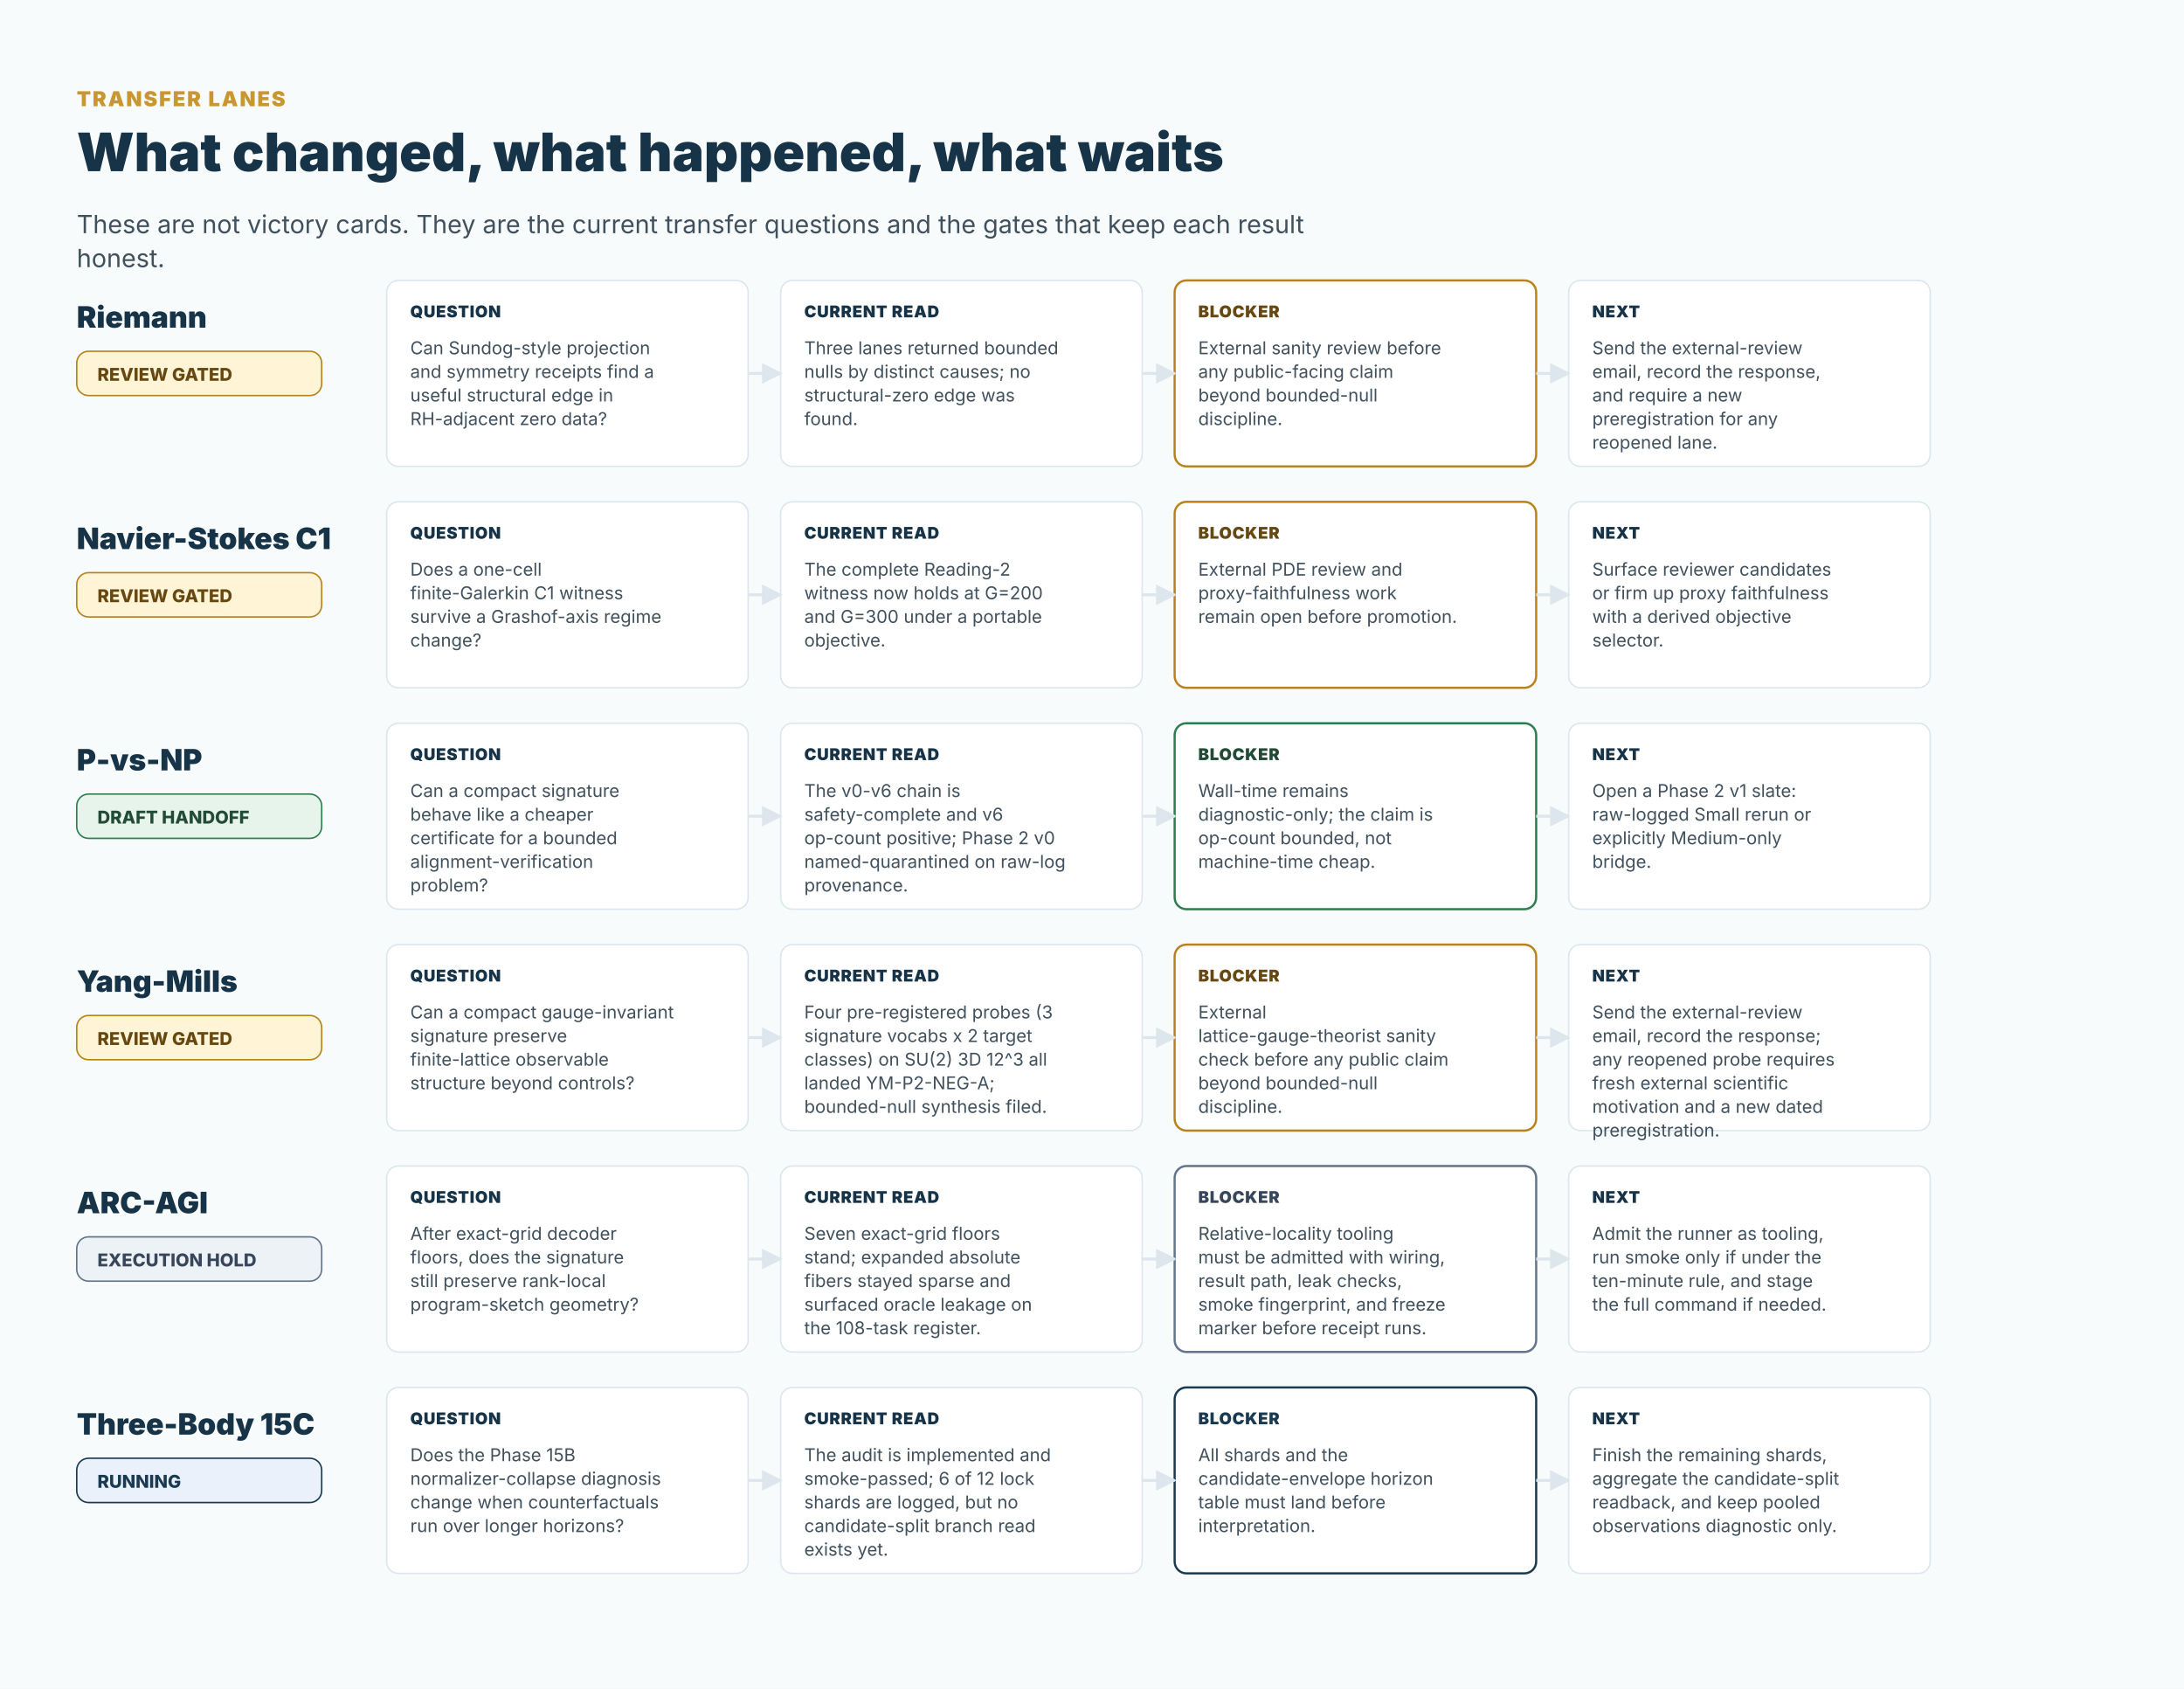
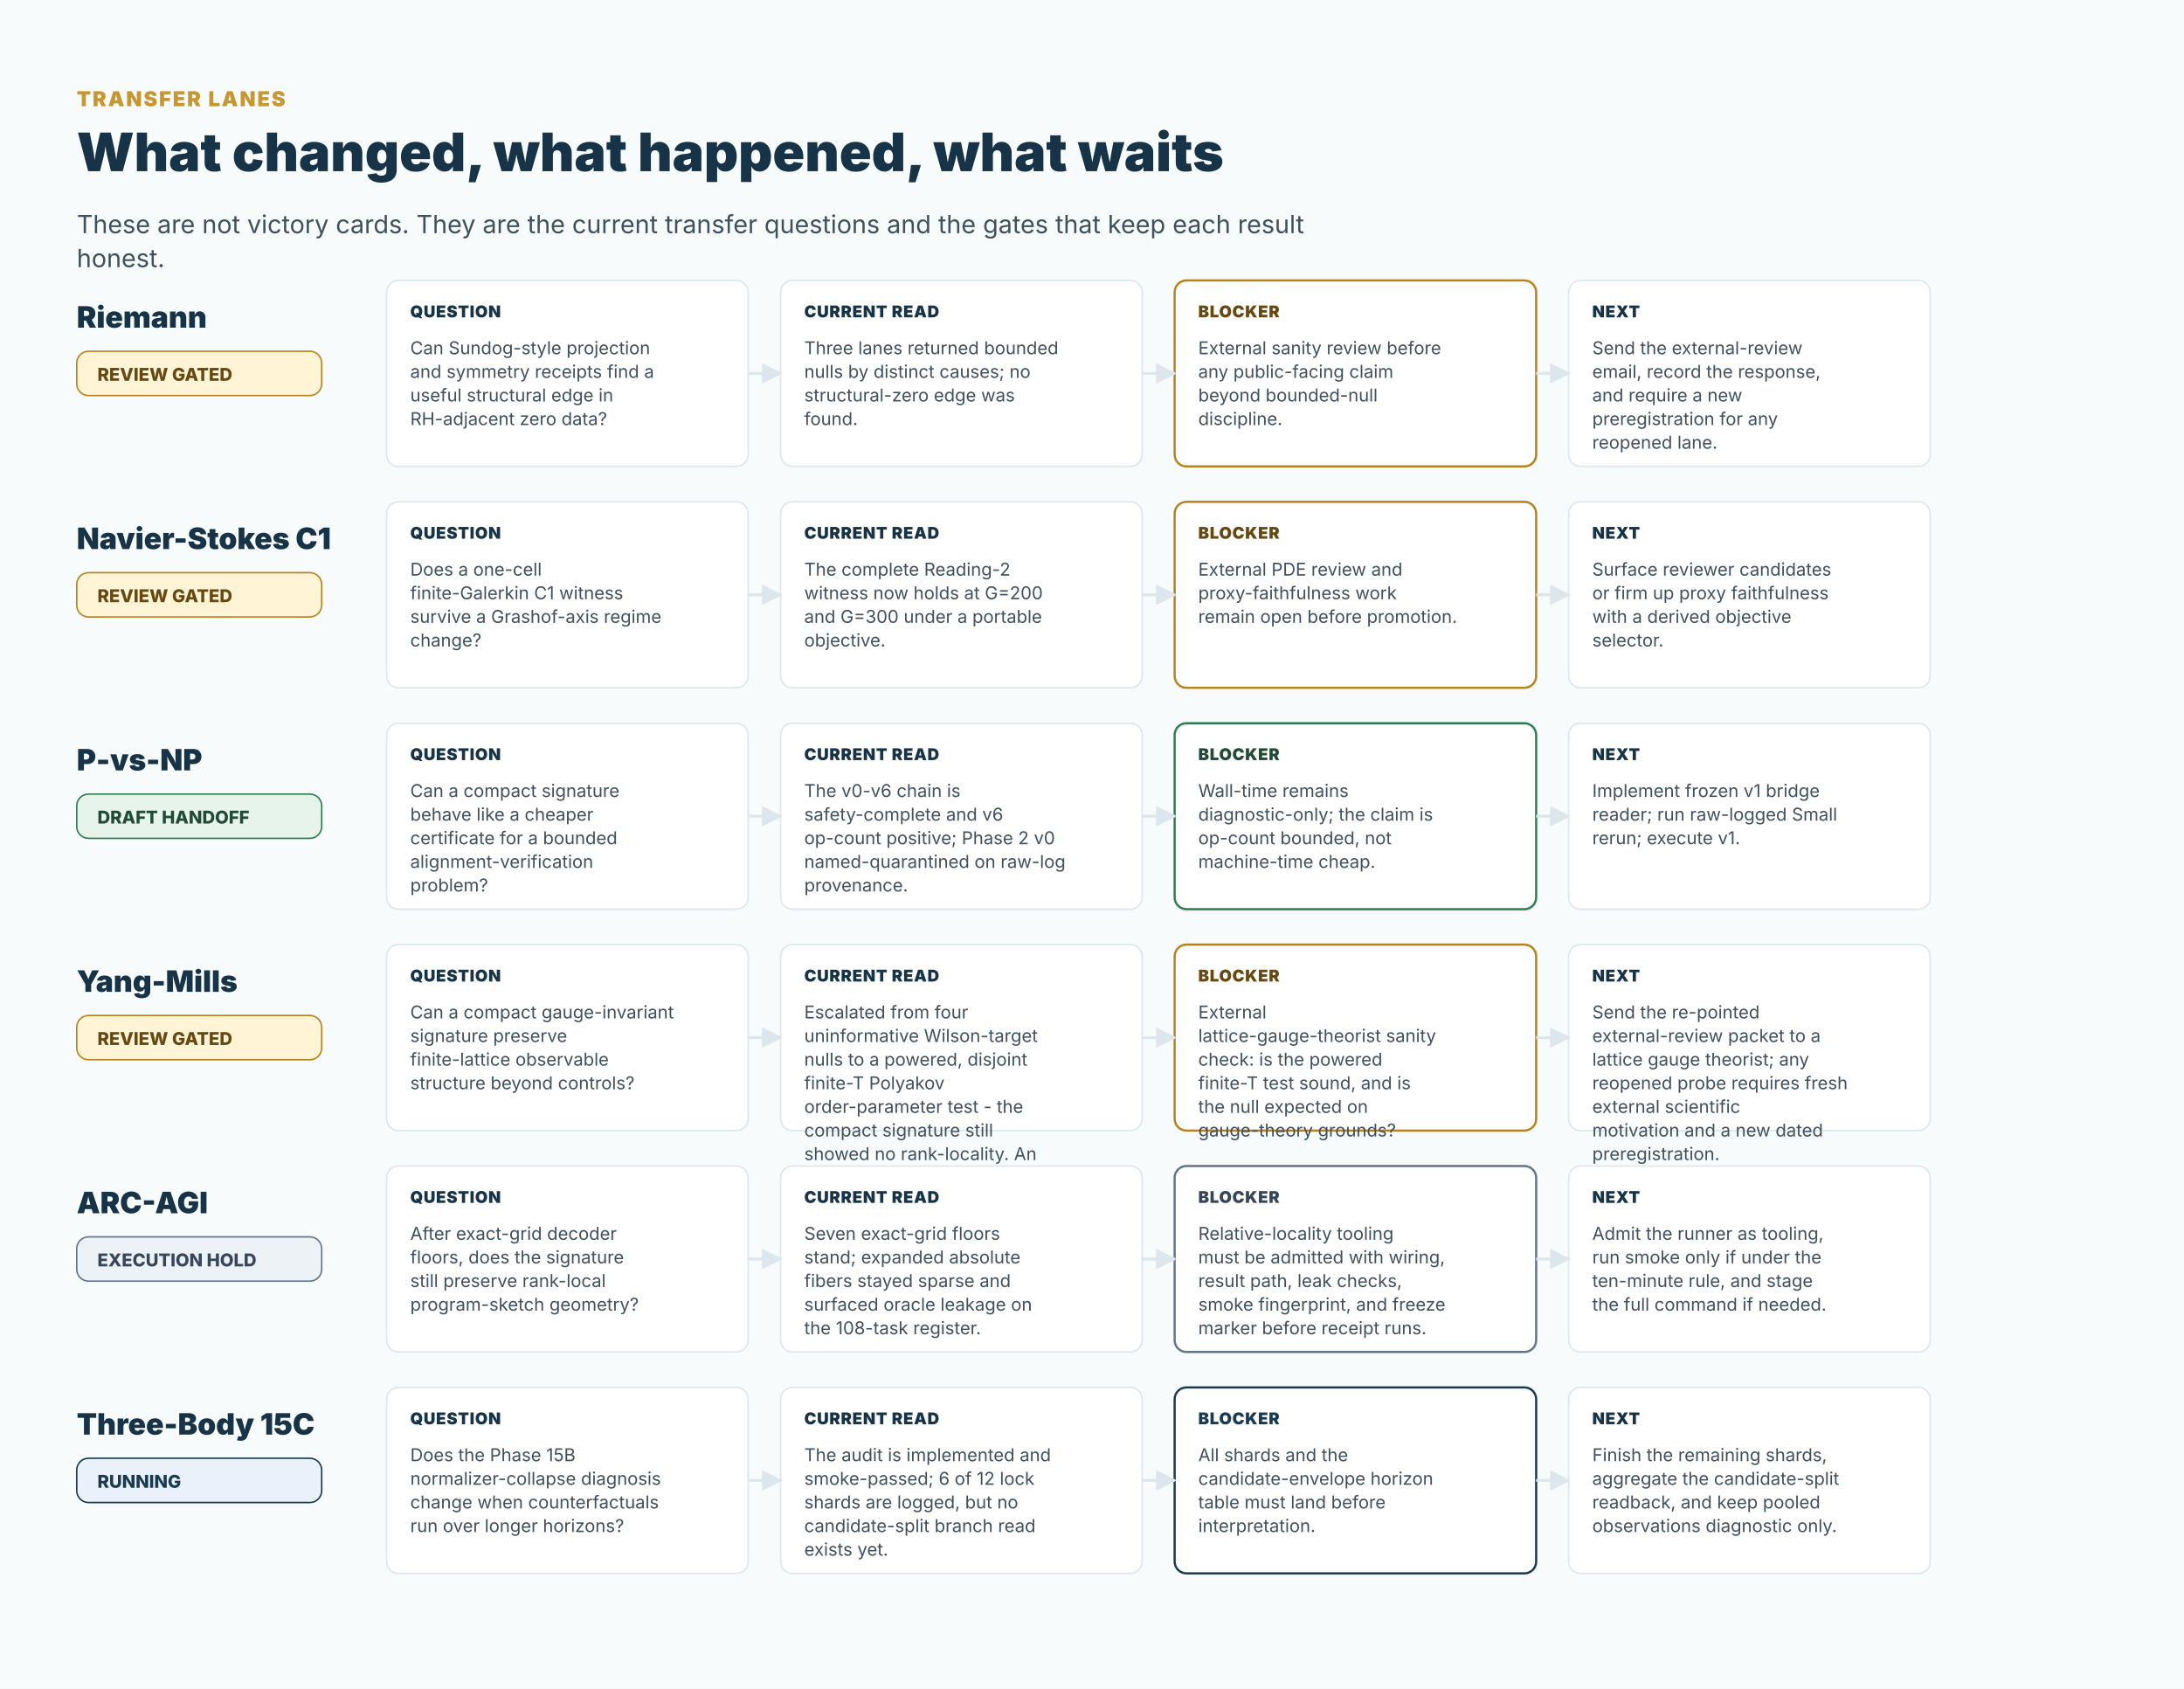
<svg xmlns="http://www.w3.org/2000/svg" viewBox="0 0 1480 1144" width="1480" height="1144" role="img" aria-labelledby="title desc">
  <rect width="1480" height="1144" fill="#F8FBFC" />
  <defs>
    <marker id="arrow" viewBox="0 0 10 10" refX="9" refY="5" markerWidth="7" markerHeight="7" orient="auto-start-reverse">
      <path d="M0,0 L10,5 L0,10 z" fill="#DCE6EC" stroke="none" />
    </marker>
  </defs>
  <text x="52" y="72" fill="#C9972F" font-family="system-ui, -apple-system, BlinkMacSystemFont, 'Segoe UI', sans-serif" font-size="14" font-weight="850" letter-spacing="0.08em">TRANSFER LANES</text>
  <text x="52" y="116" fill="#173348" font-family="system-ui, -apple-system, BlinkMacSystemFont, 'Segoe UI', sans-serif" font-size="36" font-weight="850" text-anchor="start" letter-spacing="0">
    <tspan x="52" dy="0">What changed, what happened, what waits</tspan>
  </text>
  <text x="52" y="158" fill="#40505C" font-family="system-ui, -apple-system, BlinkMacSystemFont, 'Segoe UI', sans-serif" font-size="17" font-weight="400" text-anchor="start" letter-spacing="0">
    <tspan x="52" dy="0">These are not victory cards. They are the current transfer questions and the gates that keep each result</tspan>
    <tspan x="52" dy="23">honest.</tspan>
  </text>
  <g data-project="riemann">
    <text x="52" y="222" fill="#173348" font-family="system-ui, -apple-system, BlinkMacSystemFont, 'Segoe UI', sans-serif" font-size="20" font-weight="850" letter-spacing="0">Riemann</text>
    <g>
      <rect x="52" y="238" width="166" height="30" rx="8" fill="#FFF4D6" stroke="#B8831E" stroke-width="1" />
      <text x="66" y="258" fill="#684811" font-family="system-ui, -apple-system, BlinkMacSystemFont, 'Segoe UI', sans-serif" font-size="12" font-weight="800" letter-spacing="0">REVIEW GATED</text>
    </g>
    <g>
      <rect x="262" y="190" width="245" height="126" rx="8" fill="#FFFFFF" stroke="#DCE6EC" stroke-width="1" />
      <text x="278" y="215" fill="#173348" font-family="system-ui, -apple-system, BlinkMacSystemFont, 'Segoe UI', sans-serif" font-size="11" font-weight="850" letter-spacing="0.04em">QUESTION</text>
      <text x="278" y="240" fill="#40505C" font-family="system-ui, -apple-system, BlinkMacSystemFont, 'Segoe UI', sans-serif" font-size="12" font-weight="400" text-anchor="start" letter-spacing="0">
        <tspan x="278" dy="0">Can Sundog-style projection</tspan>
        <tspan x="278" dy="16">and symmetry receipts find a</tspan>
        <tspan x="278" dy="16">useful structural edge in</tspan>
        <tspan x="278" dy="16">RH-adjacent zero data?</tspan>
      </text>
    </g>
    <g>
      <rect x="529" y="190" width="245" height="126" rx="8" fill="#FFFFFF" stroke="#DCE6EC" stroke-width="1" />
      <text x="545" y="215" fill="#173348" font-family="system-ui, -apple-system, BlinkMacSystemFont, 'Segoe UI', sans-serif" font-size="11" font-weight="850" letter-spacing="0.04em">CURRENT READ</text>
      <text x="545" y="240" fill="#40505C" font-family="system-ui, -apple-system, BlinkMacSystemFont, 'Segoe UI', sans-serif" font-size="12" font-weight="400" text-anchor="start" letter-spacing="0">
        <tspan x="545" dy="0">Three lanes returned bounded</tspan>
        <tspan x="545" dy="16">nulls by distinct causes; no</tspan>
        <tspan x="545" dy="16">structural-zero edge was</tspan>
        <tspan x="545" dy="16">found.</tspan>
      </text>
    </g>
    <g>
      <rect x="796" y="190" width="245" height="126" rx="8" fill="#FFFFFF" stroke="#B8831E" stroke-width="1.5" />
      <text x="812" y="215" fill="#684811" font-family="system-ui, -apple-system, BlinkMacSystemFont, 'Segoe UI', sans-serif" font-size="11" font-weight="850" letter-spacing="0.04em">BLOCKER</text>
      <text x="812" y="240" fill="#40505C" font-family="system-ui, -apple-system, BlinkMacSystemFont, 'Segoe UI', sans-serif" font-size="12" font-weight="400" text-anchor="start" letter-spacing="0">
        <tspan x="812" dy="0">External sanity review before</tspan>
        <tspan x="812" dy="16">any public-facing claim</tspan>
        <tspan x="812" dy="16">beyond bounded-null</tspan>
        <tspan x="812" dy="16">discipline.</tspan>
      </text>
    </g>
    <g>
      <rect x="1063" y="190" width="245" height="126" rx="8" fill="#FFFFFF" stroke="#DCE6EC" stroke-width="1" />
      <text x="1079" y="215" fill="#173348" font-family="system-ui, -apple-system, BlinkMacSystemFont, 'Segoe UI', sans-serif" font-size="11" font-weight="850" letter-spacing="0.04em">NEXT</text>
      <text x="1079" y="240" fill="#40505C" font-family="system-ui, -apple-system, BlinkMacSystemFont, 'Segoe UI', sans-serif" font-size="12" font-weight="400" text-anchor="start" letter-spacing="0">
        <tspan x="1079" dy="0">Send the external-review</tspan>
        <tspan x="1079" dy="16">email, record the response,</tspan>
        <tspan x="1079" dy="16">and require a new</tspan>
        <tspan x="1079" dy="16">preregistration for any</tspan>
        <tspan x="1079" dy="16">reopened lane.</tspan>
      </text>
    </g>
    <line x1="507" y1="253" x2="529" y2="253" stroke="#DCE6EC" stroke-width="2" marker-end="url(#arrow)" />
    <line x1="774" y1="253" x2="796" y2="253" stroke="#DCE6EC" stroke-width="2" marker-end="url(#arrow)" />
    <line x1="1041" y1="253" x2="1063" y2="253" stroke="#DCE6EC" stroke-width="2" marker-end="url(#arrow)" />
  </g>
  <g data-project="navier_stokes_c1">
    <text x="52" y="372" fill="#173348" font-family="system-ui, -apple-system, BlinkMacSystemFont, 'Segoe UI', sans-serif" font-size="20" font-weight="850" letter-spacing="0">Navier-Stokes C1</text>
    <g>
      <rect x="52" y="388" width="166" height="30" rx="8" fill="#FFF4D6" stroke="#B8831E" stroke-width="1" />
      <text x="66" y="408" fill="#684811" font-family="system-ui, -apple-system, BlinkMacSystemFont, 'Segoe UI', sans-serif" font-size="12" font-weight="800" letter-spacing="0">REVIEW GATED</text>
    </g>
    <g>
      <rect x="262" y="340" width="245" height="126" rx="8" fill="#FFFFFF" stroke="#DCE6EC" stroke-width="1" />
      <text x="278" y="365" fill="#173348" font-family="system-ui, -apple-system, BlinkMacSystemFont, 'Segoe UI', sans-serif" font-size="11" font-weight="850" letter-spacing="0.04em">QUESTION</text>
      <text x="278" y="390" fill="#40505C" font-family="system-ui, -apple-system, BlinkMacSystemFont, 'Segoe UI', sans-serif" font-size="12" font-weight="400" text-anchor="start" letter-spacing="0">
        <tspan x="278" dy="0">Does a one-cell</tspan>
        <tspan x="278" dy="16">finite-Galerkin C1 witness</tspan>
        <tspan x="278" dy="16">survive a Grashof-axis regime</tspan>
        <tspan x="278" dy="16">change?</tspan>
      </text>
    </g>
    <g>
      <rect x="529" y="340" width="245" height="126" rx="8" fill="#FFFFFF" stroke="#DCE6EC" stroke-width="1" />
      <text x="545" y="365" fill="#173348" font-family="system-ui, -apple-system, BlinkMacSystemFont, 'Segoe UI', sans-serif" font-size="11" font-weight="850" letter-spacing="0.04em">CURRENT READ</text>
      <text x="545" y="390" fill="#40505C" font-family="system-ui, -apple-system, BlinkMacSystemFont, 'Segoe UI', sans-serif" font-size="12" font-weight="400" text-anchor="start" letter-spacing="0">
        <tspan x="545" dy="0">The complete Reading-2</tspan>
        <tspan x="545" dy="16">witness now holds at G=200</tspan>
        <tspan x="545" dy="16">and G=300 under a portable</tspan>
        <tspan x="545" dy="16">objective.</tspan>
      </text>
    </g>
    <g>
      <rect x="796" y="340" width="245" height="126" rx="8" fill="#FFFFFF" stroke="#B8831E" stroke-width="1.5" />
      <text x="812" y="365" fill="#684811" font-family="system-ui, -apple-system, BlinkMacSystemFont, 'Segoe UI', sans-serif" font-size="11" font-weight="850" letter-spacing="0.04em">BLOCKER</text>
      <text x="812" y="390" fill="#40505C" font-family="system-ui, -apple-system, BlinkMacSystemFont, 'Segoe UI', sans-serif" font-size="12" font-weight="400" text-anchor="start" letter-spacing="0">
        <tspan x="812" dy="0">External PDE review and</tspan>
        <tspan x="812" dy="16">proxy-faithfulness work</tspan>
        <tspan x="812" dy="16">remain open before promotion.</tspan>
      </text>
    </g>
    <g>
      <rect x="1063" y="340" width="245" height="126" rx="8" fill="#FFFFFF" stroke="#DCE6EC" stroke-width="1" />
      <text x="1079" y="365" fill="#173348" font-family="system-ui, -apple-system, BlinkMacSystemFont, 'Segoe UI', sans-serif" font-size="11" font-weight="850" letter-spacing="0.04em">NEXT</text>
      <text x="1079" y="390" fill="#40505C" font-family="system-ui, -apple-system, BlinkMacSystemFont, 'Segoe UI', sans-serif" font-size="12" font-weight="400" text-anchor="start" letter-spacing="0">
        <tspan x="1079" dy="0">Surface reviewer candidates</tspan>
        <tspan x="1079" dy="16">or firm up proxy faithfulness</tspan>
        <tspan x="1079" dy="16">with a derived objective</tspan>
        <tspan x="1079" dy="16">selector.</tspan>
      </text>
    </g>
    <line x1="507" y1="403" x2="529" y2="403" stroke="#DCE6EC" stroke-width="2" marker-end="url(#arrow)" />
    <line x1="774" y1="403" x2="796" y2="403" stroke="#DCE6EC" stroke-width="2" marker-end="url(#arrow)" />
    <line x1="1041" y1="403" x2="1063" y2="403" stroke="#DCE6EC" stroke-width="2" marker-end="url(#arrow)" />
  </g>
  <g data-project="pvnp">
    <text x="52" y="522" fill="#173348" font-family="system-ui, -apple-system, BlinkMacSystemFont, 'Segoe UI', sans-serif" font-size="20" font-weight="850" letter-spacing="0">P-vs-NP</text>
    <g>
      <rect x="52" y="538" width="166" height="30" rx="8" fill="#E7F4EC" stroke="#2F7D4F" stroke-width="1" />
      <text x="66" y="558" fill="#214B36" font-family="system-ui, -apple-system, BlinkMacSystemFont, 'Segoe UI', sans-serif" font-size="12" font-weight="800" letter-spacing="0">DRAFT HANDOFF</text>
    </g>
    <g>
      <rect x="262" y="490" width="245" height="126" rx="8" fill="#FFFFFF" stroke="#DCE6EC" stroke-width="1" />
      <text x="278" y="515" fill="#173348" font-family="system-ui, -apple-system, BlinkMacSystemFont, 'Segoe UI', sans-serif" font-size="11" font-weight="850" letter-spacing="0.04em">QUESTION</text>
      <text x="278" y="540" fill="#40505C" font-family="system-ui, -apple-system, BlinkMacSystemFont, 'Segoe UI', sans-serif" font-size="12" font-weight="400" text-anchor="start" letter-spacing="0">
        <tspan x="278" dy="0">Can a compact signature</tspan>
        <tspan x="278" dy="16">behave like a cheaper</tspan>
        <tspan x="278" dy="16">certificate for a bounded</tspan>
        <tspan x="278" dy="16">alignment-verification</tspan>
        <tspan x="278" dy="16">problem?</tspan>
      </text>
    </g>
    <g>
      <rect x="529" y="490" width="245" height="126" rx="8" fill="#FFFFFF" stroke="#DCE6EC" stroke-width="1" />
      <text x="545" y="515" fill="#173348" font-family="system-ui, -apple-system, BlinkMacSystemFont, 'Segoe UI', sans-serif" font-size="11" font-weight="850" letter-spacing="0.04em">CURRENT READ</text>
      <text x="545" y="540" fill="#40505C" font-family="system-ui, -apple-system, BlinkMacSystemFont, 'Segoe UI', sans-serif" font-size="12" font-weight="400" text-anchor="start" letter-spacing="0">
        <tspan x="545" dy="0">The v0-v6 chain is</tspan>
        <tspan x="545" dy="16">safety-complete and v6</tspan>
        <tspan x="545" dy="16">op-count positive; Phase 2 v0</tspan>
        <tspan x="545" dy="16">named-quarantined on raw-log</tspan>
        <tspan x="545" dy="16">provenance.</tspan>
      </text>
    </g>
    <g>
      <rect x="796" y="490" width="245" height="126" rx="8" fill="#FFFFFF" stroke="#2F7D4F" stroke-width="1.5" />
      <text x="812" y="515" fill="#214B36" font-family="system-ui, -apple-system, BlinkMacSystemFont, 'Segoe UI', sans-serif" font-size="11" font-weight="850" letter-spacing="0.04em">BLOCKER</text>
      <text x="812" y="540" fill="#40505C" font-family="system-ui, -apple-system, BlinkMacSystemFont, 'Segoe UI', sans-serif" font-size="12" font-weight="400" text-anchor="start" letter-spacing="0">
        <tspan x="812" dy="0">Wall-time remains</tspan>
        <tspan x="812" dy="16">diagnostic-only; the claim is</tspan>
        <tspan x="812" dy="16">op-count bounded, not</tspan>
        <tspan x="812" dy="16">machine-time cheap.</tspan>
      </text>
    </g>
    <g>
      <rect x="1063" y="490" width="245" height="126" rx="8" fill="#FFFFFF" stroke="#DCE6EC" stroke-width="1" />
      <text x="1079" y="515" fill="#173348" font-family="system-ui, -apple-system, BlinkMacSystemFont, 'Segoe UI', sans-serif" font-size="11" font-weight="850" letter-spacing="0.04em">NEXT</text>
      <text x="1079" y="540" fill="#40505C" font-family="system-ui, -apple-system, BlinkMacSystemFont, 'Segoe UI', sans-serif" font-size="12" font-weight="400" text-anchor="start" letter-spacing="0">
-         <tspan x="1079" dy="0">Open a Phase 2 v1 slate:</tspan>
-         <tspan x="1079" dy="16">raw-logged Small rerun or</tspan>
-         <tspan x="1079" dy="16">explicitly Medium-only</tspan>
-         <tspan x="1079" dy="16">bridge.</tspan>
+         <tspan x="1079" dy="0">Implement frozen v1 bridge</tspan>
+         <tspan x="1079" dy="16">reader; run raw-logged Small</tspan>
+         <tspan x="1079" dy="16">rerun; execute v1.</tspan>
      </text>
    </g>
    <line x1="507" y1="553" x2="529" y2="553" stroke="#DCE6EC" stroke-width="2" marker-end="url(#arrow)" />
    <line x1="774" y1="553" x2="796" y2="553" stroke="#DCE6EC" stroke-width="2" marker-end="url(#arrow)" />
    <line x1="1041" y1="553" x2="1063" y2="553" stroke="#DCE6EC" stroke-width="2" marker-end="url(#arrow)" />
  </g>
  <g data-project="yang_mills">
    <text x="52" y="672" fill="#173348" font-family="system-ui, -apple-system, BlinkMacSystemFont, 'Segoe UI', sans-serif" font-size="20" font-weight="850" letter-spacing="0">Yang-Mills</text>
    <g>
      <rect x="52" y="688" width="166" height="30" rx="8" fill="#FFF4D6" stroke="#B8831E" stroke-width="1" />
      <text x="66" y="708" fill="#684811" font-family="system-ui, -apple-system, BlinkMacSystemFont, 'Segoe UI', sans-serif" font-size="12" font-weight="800" letter-spacing="0">REVIEW GATED</text>
    </g>
    <g>
      <rect x="262" y="640" width="245" height="126" rx="8" fill="#FFFFFF" stroke="#DCE6EC" stroke-width="1" />
      <text x="278" y="665" fill="#173348" font-family="system-ui, -apple-system, BlinkMacSystemFont, 'Segoe UI', sans-serif" font-size="11" font-weight="850" letter-spacing="0.04em">QUESTION</text>
      <text x="278" y="690" fill="#40505C" font-family="system-ui, -apple-system, BlinkMacSystemFont, 'Segoe UI', sans-serif" font-size="12" font-weight="400" text-anchor="start" letter-spacing="0">
        <tspan x="278" dy="0">Can a compact gauge-invariant</tspan>
        <tspan x="278" dy="16">signature preserve</tspan>
        <tspan x="278" dy="16">finite-lattice observable</tspan>
        <tspan x="278" dy="16">structure beyond controls?</tspan>
      </text>
    </g>
    <g>
      <rect x="529" y="640" width="245" height="126" rx="8" fill="#FFFFFF" stroke="#DCE6EC" stroke-width="1" />
      <text x="545" y="665" fill="#173348" font-family="system-ui, -apple-system, BlinkMacSystemFont, 'Segoe UI', sans-serif" font-size="11" font-weight="850" letter-spacing="0.04em">CURRENT READ</text>
      <text x="545" y="690" fill="#40505C" font-family="system-ui, -apple-system, BlinkMacSystemFont, 'Segoe UI', sans-serif" font-size="12" font-weight="400" text-anchor="start" letter-spacing="0">
-         <tspan x="545" dy="0">Four pre-registered probes (3</tspan>
-         <tspan x="545" dy="16">signature vocabs x 2 target</tspan>
-         <tspan x="545" dy="16">classes) on SU(2) 3D 12^3 all</tspan>
-         <tspan x="545" dy="16">landed YM-P2-NEG-A;</tspan>
-         <tspan x="545" dy="16">bounded-null synthesis filed.</tspan>
+         <tspan x="545" dy="0">Escalated from four</tspan>
+         <tspan x="545" dy="16">uninformative Wilson-target</tspan>
+         <tspan x="545" dy="16">nulls to a powered, disjoint</tspan>
+         <tspan x="545" dy="16">finite-T Polyakov</tspan>
+         <tspan x="545" dy="16">order-parameter test - the</tspan>
+         <tspan x="545" dy="16">compact signature still</tspan>
+         <tspan x="545" dy="16">showed no rank-locality. An</tspan>
+         <tspan x="545" dy="16">informative bounded null.</tspan>
      </text>
    </g>
    <g>
      <rect x="796" y="640" width="245" height="126" rx="8" fill="#FFFFFF" stroke="#B8831E" stroke-width="1.5" />
      <text x="812" y="665" fill="#684811" font-family="system-ui, -apple-system, BlinkMacSystemFont, 'Segoe UI', sans-serif" font-size="11" font-weight="850" letter-spacing="0.04em">BLOCKER</text>
      <text x="812" y="690" fill="#40505C" font-family="system-ui, -apple-system, BlinkMacSystemFont, 'Segoe UI', sans-serif" font-size="12" font-weight="400" text-anchor="start" letter-spacing="0">
        <tspan x="812" dy="0">External</tspan>
        <tspan x="812" dy="16">lattice-gauge-theorist sanity</tspan>
-         <tspan x="812" dy="16">check before any public claim</tspan>
-         <tspan x="812" dy="16">beyond bounded-null</tspan>
-         <tspan x="812" dy="16">discipline.</tspan>
+         <tspan x="812" dy="16">check: is the powered</tspan>
+         <tspan x="812" dy="16">finite-T test sound, and is</tspan>
+         <tspan x="812" dy="16">the null expected on</tspan>
+         <tspan x="812" dy="16">gauge-theory grounds?</tspan>
      </text>
    </g>
    <g>
      <rect x="1063" y="640" width="245" height="126" rx="8" fill="#FFFFFF" stroke="#DCE6EC" stroke-width="1" />
      <text x="1079" y="665" fill="#173348" font-family="system-ui, -apple-system, BlinkMacSystemFont, 'Segoe UI', sans-serif" font-size="11" font-weight="850" letter-spacing="0.04em">NEXT</text>
      <text x="1079" y="690" fill="#40505C" font-family="system-ui, -apple-system, BlinkMacSystemFont, 'Segoe UI', sans-serif" font-size="12" font-weight="400" text-anchor="start" letter-spacing="0">
-         <tspan x="1079" dy="0">Send the external-review</tspan>
-         <tspan x="1079" dy="16">email, record the response;</tspan>
-         <tspan x="1079" dy="16">any reopened probe requires</tspan>
-         <tspan x="1079" dy="16">fresh external scientific</tspan>
+         <tspan x="1079" dy="0">Send the re-pointed</tspan>
+         <tspan x="1079" dy="16">external-review packet to a</tspan>
+         <tspan x="1079" dy="16">lattice gauge theorist; any</tspan>
+         <tspan x="1079" dy="16">reopened probe requires fresh</tspan>
+         <tspan x="1079" dy="16">external scientific</tspan>
        <tspan x="1079" dy="16">motivation and a new dated</tspan>
        <tspan x="1079" dy="16">preregistration.</tspan>
      </text>
    </g>
    <line x1="507" y1="703" x2="529" y2="703" stroke="#DCE6EC" stroke-width="2" marker-end="url(#arrow)" />
    <line x1="774" y1="703" x2="796" y2="703" stroke="#DCE6EC" stroke-width="2" marker-end="url(#arrow)" />
    <line x1="1041" y1="703" x2="1063" y2="703" stroke="#DCE6EC" stroke-width="2" marker-end="url(#arrow)" />
  </g>
  <g data-project="arc_agi">
    <text x="52" y="822" fill="#173348" font-family="system-ui, -apple-system, BlinkMacSystemFont, 'Segoe UI', sans-serif" font-size="20" font-weight="850" letter-spacing="0">ARC-AGI</text>
    <g>
      <rect x="52" y="838" width="166" height="30" rx="8" fill="#EDF2F7" stroke="#64748B" stroke-width="1" />
      <text x="66" y="858" fill="#37465A" font-family="system-ui, -apple-system, BlinkMacSystemFont, 'Segoe UI', sans-serif" font-size="12" font-weight="800" letter-spacing="0">EXECUTION HOLD</text>
    </g>
    <g>
      <rect x="262" y="790" width="245" height="126" rx="8" fill="#FFFFFF" stroke="#DCE6EC" stroke-width="1" />
      <text x="278" y="815" fill="#173348" font-family="system-ui, -apple-system, BlinkMacSystemFont, 'Segoe UI', sans-serif" font-size="11" font-weight="850" letter-spacing="0.04em">QUESTION</text>
      <text x="278" y="840" fill="#40505C" font-family="system-ui, -apple-system, BlinkMacSystemFont, 'Segoe UI', sans-serif" font-size="12" font-weight="400" text-anchor="start" letter-spacing="0">
        <tspan x="278" dy="0">After exact-grid decoder</tspan>
        <tspan x="278" dy="16">floors, does the signature</tspan>
        <tspan x="278" dy="16">still preserve rank-local</tspan>
        <tspan x="278" dy="16">program-sketch geometry?</tspan>
      </text>
    </g>
    <g>
      <rect x="529" y="790" width="245" height="126" rx="8" fill="#FFFFFF" stroke="#DCE6EC" stroke-width="1" />
      <text x="545" y="815" fill="#173348" font-family="system-ui, -apple-system, BlinkMacSystemFont, 'Segoe UI', sans-serif" font-size="11" font-weight="850" letter-spacing="0.04em">CURRENT READ</text>
      <text x="545" y="840" fill="#40505C" font-family="system-ui, -apple-system, BlinkMacSystemFont, 'Segoe UI', sans-serif" font-size="12" font-weight="400" text-anchor="start" letter-spacing="0">
        <tspan x="545" dy="0">Seven exact-grid floors</tspan>
        <tspan x="545" dy="16">stand; expanded absolute</tspan>
        <tspan x="545" dy="16">fibers stayed sparse and</tspan>
        <tspan x="545" dy="16">surfaced oracle leakage on</tspan>
        <tspan x="545" dy="16">the 108-task register.</tspan>
      </text>
    </g>
    <g>
      <rect x="796" y="790" width="245" height="126" rx="8" fill="#FFFFFF" stroke="#64748B" stroke-width="1.5" />
      <text x="812" y="815" fill="#37465A" font-family="system-ui, -apple-system, BlinkMacSystemFont, 'Segoe UI', sans-serif" font-size="11" font-weight="850" letter-spacing="0.04em">BLOCKER</text>
      <text x="812" y="840" fill="#40505C" font-family="system-ui, -apple-system, BlinkMacSystemFont, 'Segoe UI', sans-serif" font-size="12" font-weight="400" text-anchor="start" letter-spacing="0">
        <tspan x="812" dy="0">Relative-locality tooling</tspan>
        <tspan x="812" dy="16">must be admitted with wiring,</tspan>
        <tspan x="812" dy="16">result path, leak checks,</tspan>
        <tspan x="812" dy="16">smoke fingerprint, and freeze</tspan>
        <tspan x="812" dy="16">marker before receipt runs.</tspan>
      </text>
    </g>
    <g>
      <rect x="1063" y="790" width="245" height="126" rx="8" fill="#FFFFFF" stroke="#DCE6EC" stroke-width="1" />
      <text x="1079" y="815" fill="#173348" font-family="system-ui, -apple-system, BlinkMacSystemFont, 'Segoe UI', sans-serif" font-size="11" font-weight="850" letter-spacing="0.04em">NEXT</text>
      <text x="1079" y="840" fill="#40505C" font-family="system-ui, -apple-system, BlinkMacSystemFont, 'Segoe UI', sans-serif" font-size="12" font-weight="400" text-anchor="start" letter-spacing="0">
        <tspan x="1079" dy="0">Admit the runner as tooling,</tspan>
        <tspan x="1079" dy="16">run smoke only if under the</tspan>
        <tspan x="1079" dy="16">ten-minute rule, and stage</tspan>
        <tspan x="1079" dy="16">the full command if needed.</tspan>
      </text>
    </g>
    <line x1="507" y1="853" x2="529" y2="853" stroke="#DCE6EC" stroke-width="2" marker-end="url(#arrow)" />
    <line x1="774" y1="853" x2="796" y2="853" stroke="#DCE6EC" stroke-width="2" marker-end="url(#arrow)" />
    <line x1="1041" y1="853" x2="1063" y2="853" stroke="#DCE6EC" stroke-width="2" marker-end="url(#arrow)" />
  </g>
  <g data-project="threebody_15c">
    <text x="52" y="972" fill="#173348" font-family="system-ui, -apple-system, BlinkMacSystemFont, 'Segoe UI', sans-serif" font-size="20" font-weight="850" letter-spacing="0">Three-Body 15C</text>
    <g>
      <rect x="52" y="988" width="166" height="30" rx="8" fill="#EAF1FA" stroke="#1A3A52" stroke-width="1" />
      <text x="66" y="1008" fill="#1A3A52" font-family="system-ui, -apple-system, BlinkMacSystemFont, 'Segoe UI', sans-serif" font-size="12" font-weight="800" letter-spacing="0">RUNNING</text>
    </g>
    <g>
      <rect x="262" y="940" width="245" height="126" rx="8" fill="#FFFFFF" stroke="#DCE6EC" stroke-width="1" />
      <text x="278" y="965" fill="#173348" font-family="system-ui, -apple-system, BlinkMacSystemFont, 'Segoe UI', sans-serif" font-size="11" font-weight="850" letter-spacing="0.04em">QUESTION</text>
      <text x="278" y="990" fill="#40505C" font-family="system-ui, -apple-system, BlinkMacSystemFont, 'Segoe UI', sans-serif" font-size="12" font-weight="400" text-anchor="start" letter-spacing="0">
        <tspan x="278" dy="0">Does the Phase 15B</tspan>
        <tspan x="278" dy="16">normalizer-collapse diagnosis</tspan>
        <tspan x="278" dy="16">change when counterfactuals</tspan>
        <tspan x="278" dy="16">run over longer horizons?</tspan>
      </text>
    </g>
    <g>
      <rect x="529" y="940" width="245" height="126" rx="8" fill="#FFFFFF" stroke="#DCE6EC" stroke-width="1" />
      <text x="545" y="965" fill="#173348" font-family="system-ui, -apple-system, BlinkMacSystemFont, 'Segoe UI', sans-serif" font-size="11" font-weight="850" letter-spacing="0.04em">CURRENT READ</text>
      <text x="545" y="990" fill="#40505C" font-family="system-ui, -apple-system, BlinkMacSystemFont, 'Segoe UI', sans-serif" font-size="12" font-weight="400" text-anchor="start" letter-spacing="0">
        <tspan x="545" dy="0">The audit is implemented and</tspan>
        <tspan x="545" dy="16">smoke-passed; 6 of 12 lock</tspan>
        <tspan x="545" dy="16">shards are logged, but no</tspan>
        <tspan x="545" dy="16">candidate-split branch read</tspan>
        <tspan x="545" dy="16">exists yet.</tspan>
      </text>
    </g>
    <g>
      <rect x="796" y="940" width="245" height="126" rx="8" fill="#FFFFFF" stroke="#1A3A52" stroke-width="1.5" />
      <text x="812" y="965" fill="#1A3A52" font-family="system-ui, -apple-system, BlinkMacSystemFont, 'Segoe UI', sans-serif" font-size="11" font-weight="850" letter-spacing="0.04em">BLOCKER</text>
      <text x="812" y="990" fill="#40505C" font-family="system-ui, -apple-system, BlinkMacSystemFont, 'Segoe UI', sans-serif" font-size="12" font-weight="400" text-anchor="start" letter-spacing="0">
        <tspan x="812" dy="0">All shards and the</tspan>
        <tspan x="812" dy="16">candidate-envelope horizon</tspan>
        <tspan x="812" dy="16">table must land before</tspan>
        <tspan x="812" dy="16">interpretation.</tspan>
      </text>
    </g>
    <g>
      <rect x="1063" y="940" width="245" height="126" rx="8" fill="#FFFFFF" stroke="#DCE6EC" stroke-width="1" />
      <text x="1079" y="965" fill="#173348" font-family="system-ui, -apple-system, BlinkMacSystemFont, 'Segoe UI', sans-serif" font-size="11" font-weight="850" letter-spacing="0.04em">NEXT</text>
      <text x="1079" y="990" fill="#40505C" font-family="system-ui, -apple-system, BlinkMacSystemFont, 'Segoe UI', sans-serif" font-size="12" font-weight="400" text-anchor="start" letter-spacing="0">
        <tspan x="1079" dy="0">Finish the remaining shards,</tspan>
        <tspan x="1079" dy="16">aggregate the candidate-split</tspan>
        <tspan x="1079" dy="16">readback, and keep pooled</tspan>
        <tspan x="1079" dy="16">observations diagnostic only.</tspan>
      </text>
    </g>
    <line x1="507" y1="1003" x2="529" y2="1003" stroke="#DCE6EC" stroke-width="2" marker-end="url(#arrow)" />
    <line x1="774" y1="1003" x2="796" y2="1003" stroke="#DCE6EC" stroke-width="2" marker-end="url(#arrow)" />
    <line x1="1041" y1="1003" x2="1063" y2="1003" stroke="#DCE6EC" stroke-width="2" marker-end="url(#arrow)" />
  </g>
</svg>
